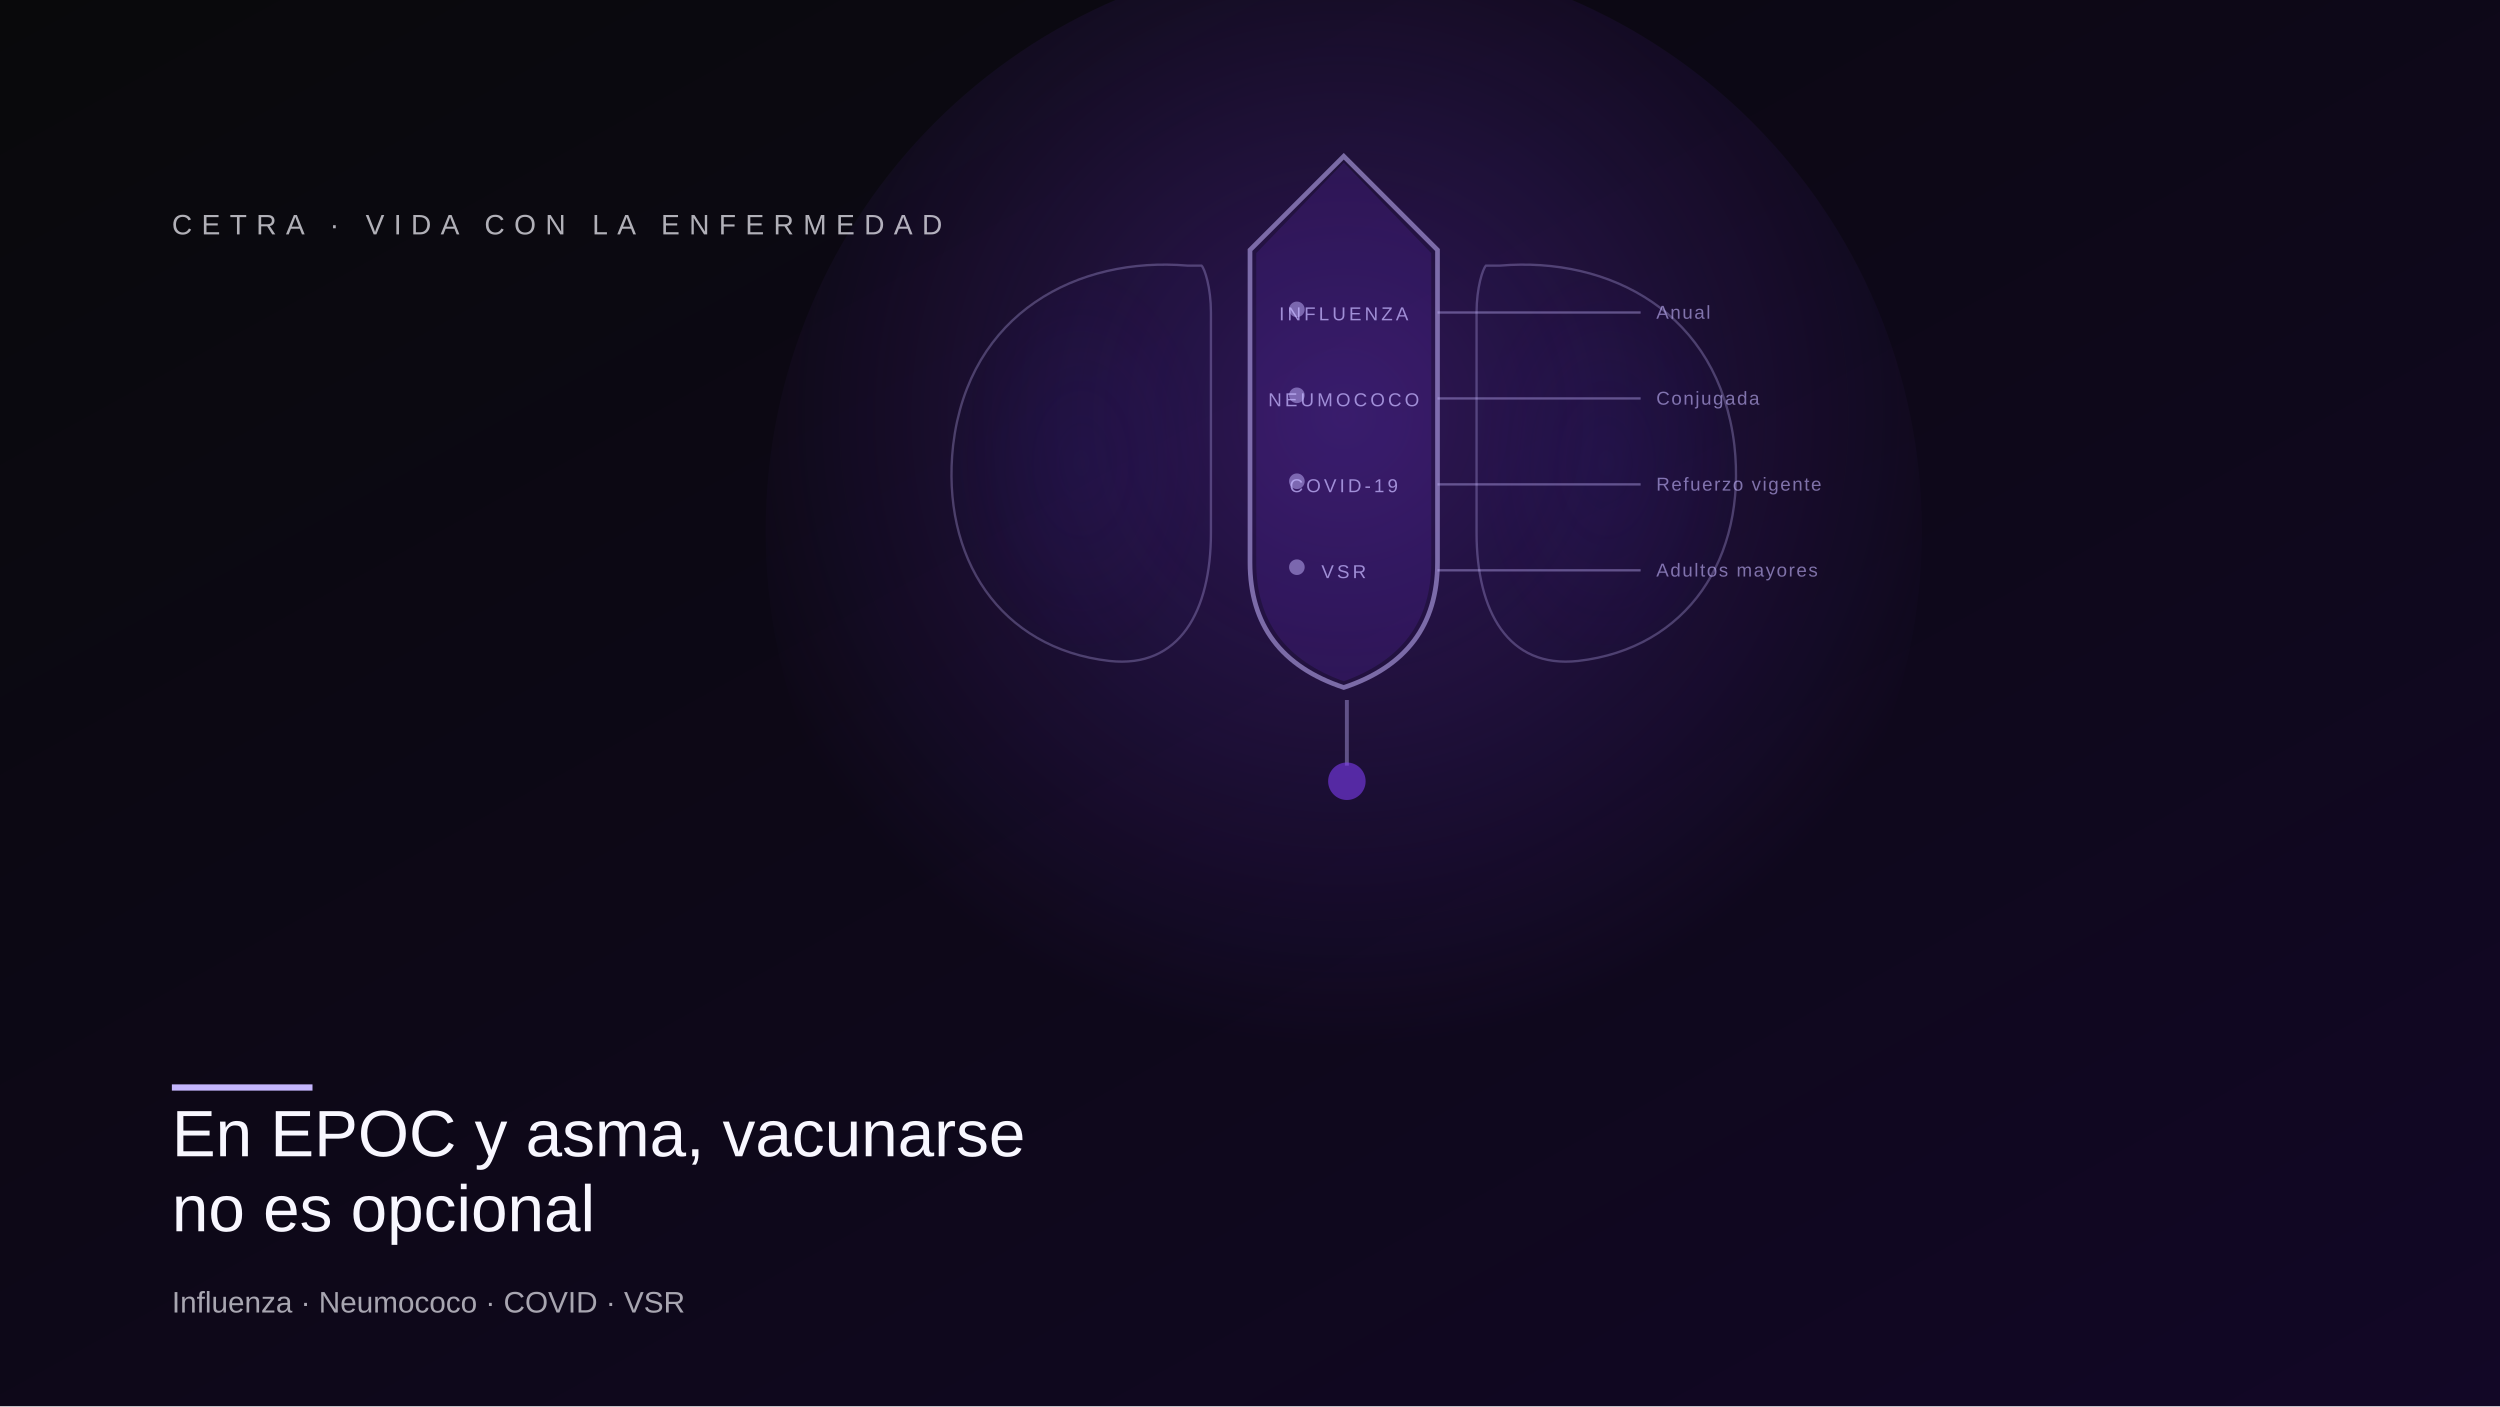
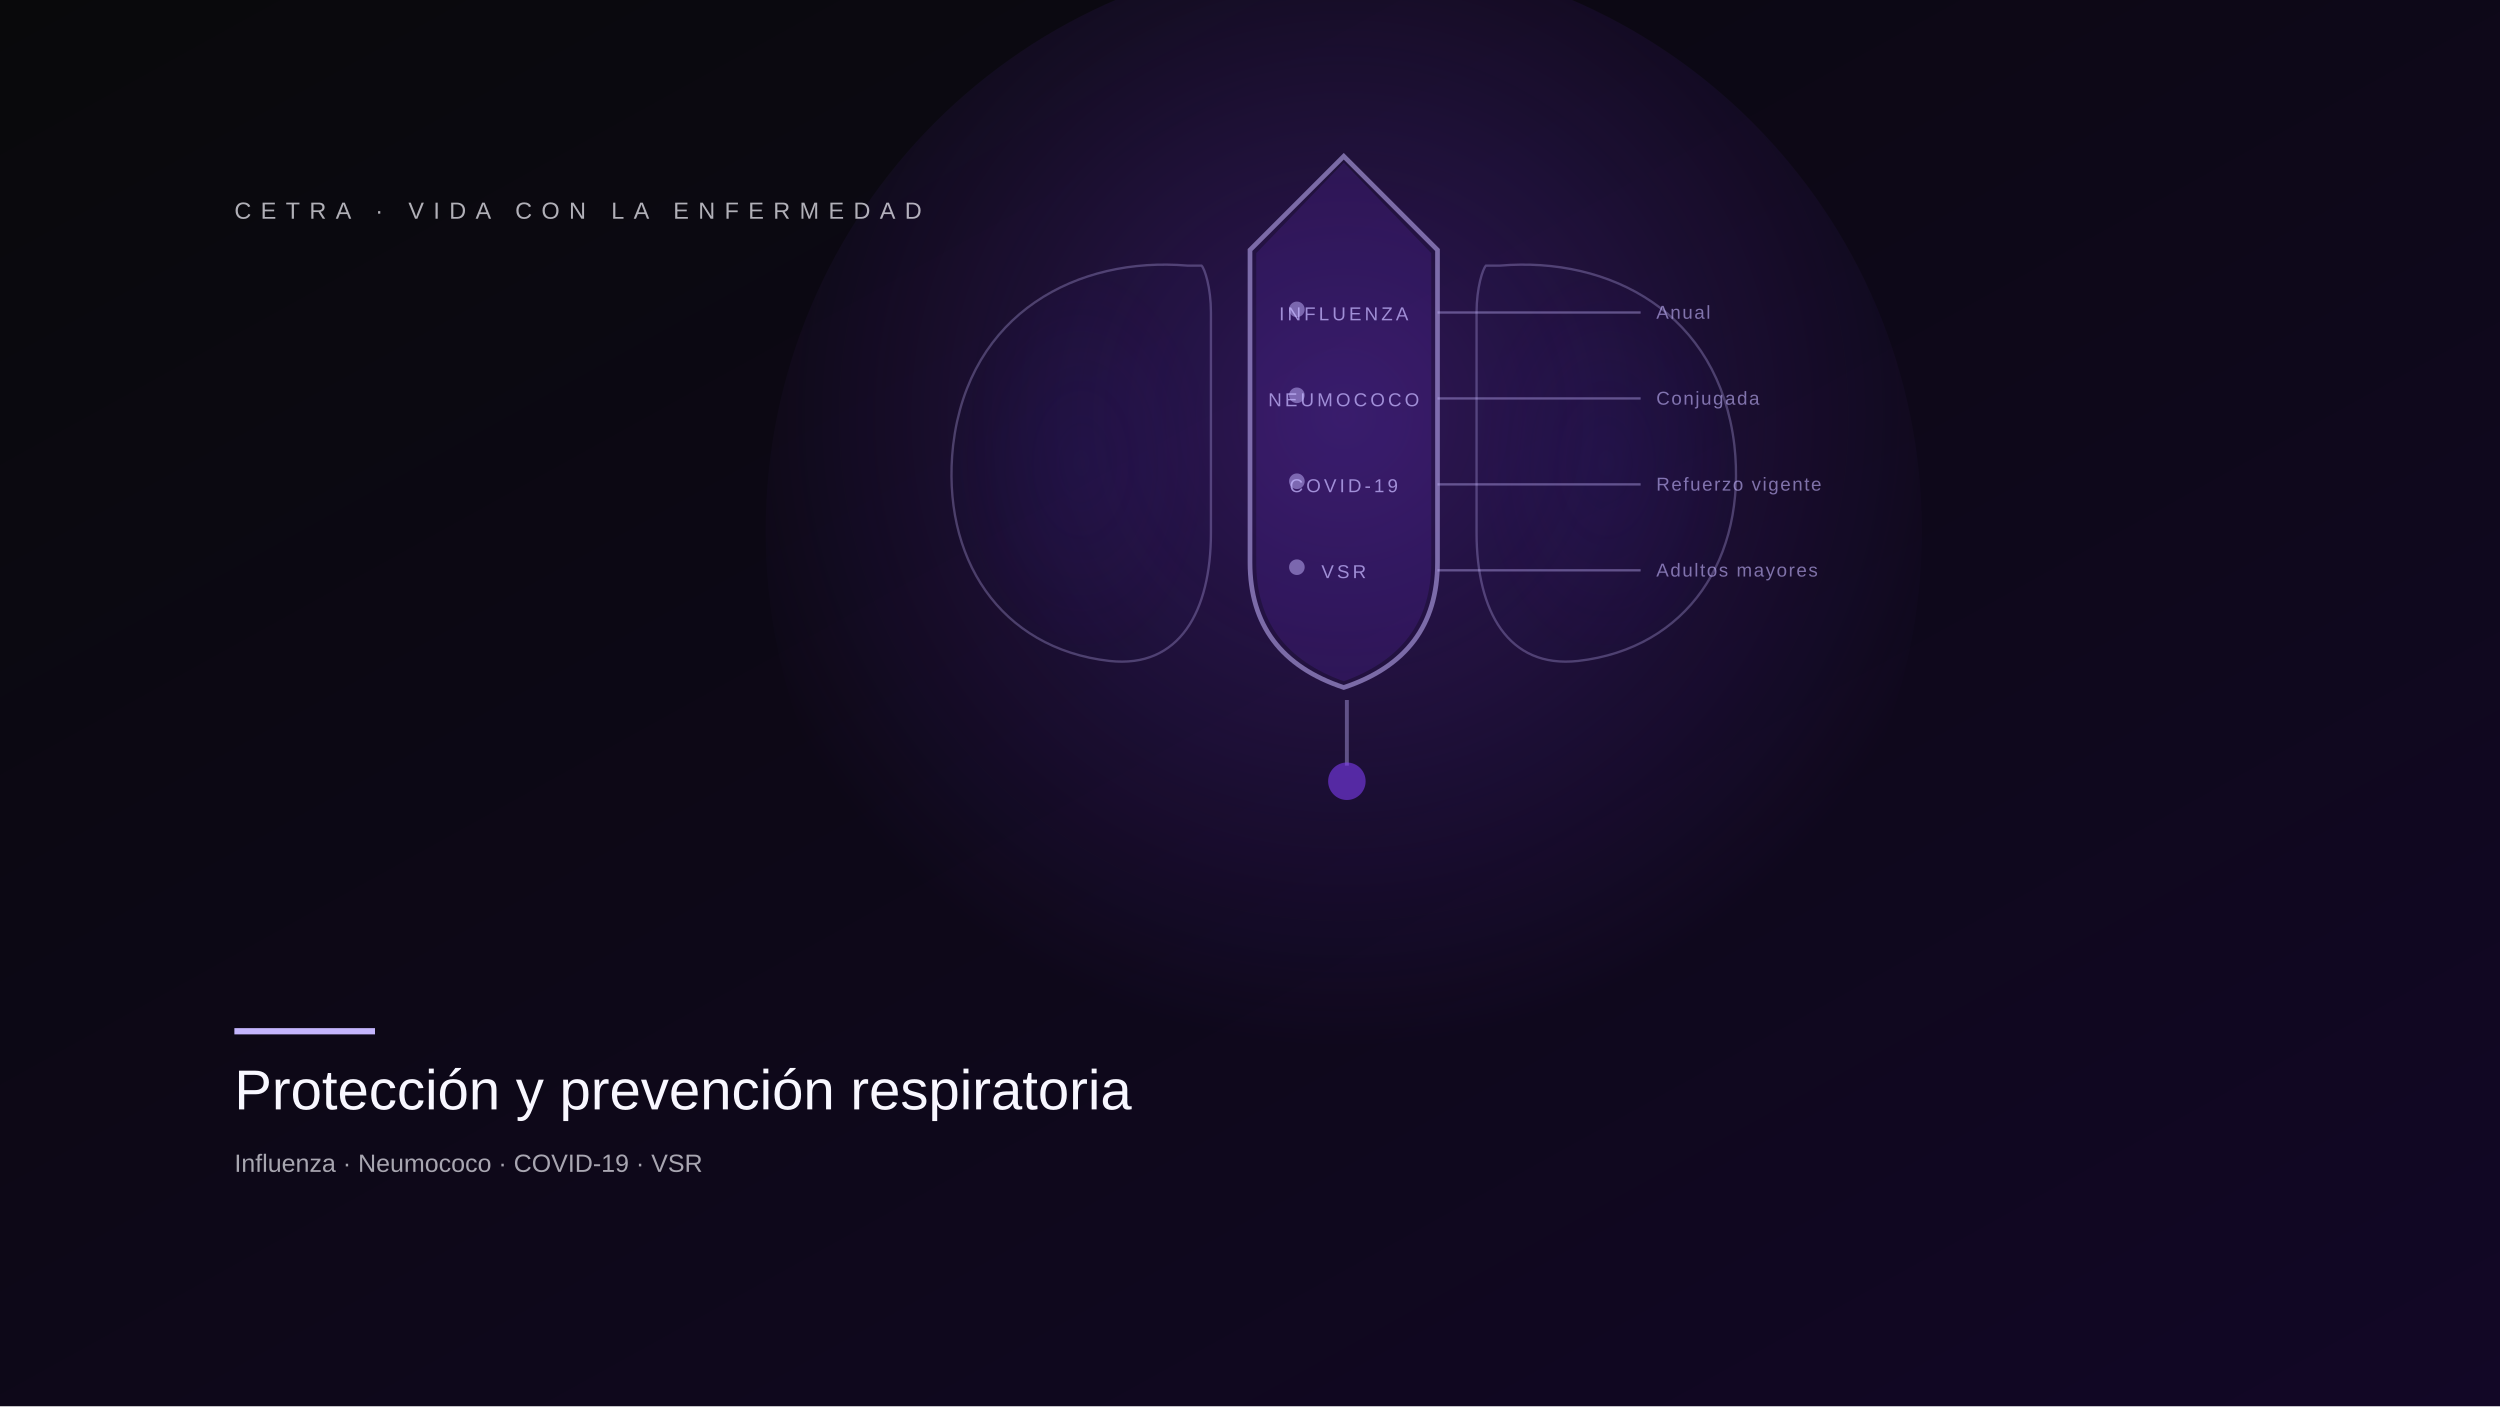
<svg xmlns="http://www.w3.org/2000/svg" viewBox="0 0 1600 900" role="img" aria-labelledby="t d">
  <defs>
    <linearGradient id="bg" y1="0" y2="1">
      <stop stop-color="#09090B" />
      <stop offset="1" stop-color="#120726" />
    </linearGradient>
    <radialGradient id="glow" cx=".5" cy=".4" r=".55">
      <stop stop-color="#7C3AED" stop-opacity=".3" />
      <stop offset="1" stop-color="#7C3AED" stop-opacity="0" />
    </radialGradient>
    <radialGradient id="lung">
      <stop stop-color="#311B92" stop-opacity=".45" />
      <stop offset="1" stop-color="#311B92" stop-opacity=".08" />
    </radialGradient>
  </defs>
  <rect width="1600" height="900" fill="url(#bg)" />
  <circle cx="860" cy="340" r="370" fill="url(#glow)" />
  <g fill="none" stroke="#c4b5fd" stroke-width="1.5" opacity=".3">
    <path d="M760 170c-70-6-140 30-150 115-8 72 30 130 100 138 45 5 65-32 65-82V200c0-16-4-28-6-30Z" fill="url(#lung)" />
    <path d="M960 170c70-6 140 30 150 115 8 72-30 130-100 138-45 5-65-32-65-82V200c0-16 4-28 6-30Z" fill="url(#lung)" />
  </g>
  <g fill="none" stroke="#c4b5fd" stroke-width="3">
    <path d="M860 100 L800 160 L800 360 Q800 420 860 440 Q920 420 920 360 L920 160 Z" opacity=".55" />
    <path d="M860 104 L804 162 L804 360 Q804 416 860 436 Q916 416 916 360 L916 162 Z" fill="#7C3AED" fill-opacity=".15" stroke="none" />
  </g>
  <g fill="#c4b5fd" font-family="DM Sans,Arial,sans-serif" font-size="12" letter-spacing="2" text-anchor="middle" opacity=".75">
    <text x="860" y="205">INFLUENZA</text>
    <text x="860" y="260">NEUMOCOCO</text>
    <text x="860" y="315">COVID-19</text>
    <text x="860" y="370">VSR</text>
  </g>
  <g fill="#c4b5fd" opacity=".5">
    <circle cx="830" cy="198" r="5" />
    <circle cx="830" cy="253" r="5" />
    <circle cx="830" cy="308" r="5" />
    <circle cx="830" cy="363" r="5" />
  </g>
  <g fill="none" stroke="#c4b5fd" stroke-width="1.5" opacity=".4">
    <line x1="920" y1="200" x2="1050" y2="200" />
    <line x1="920" y1="255" x2="1050" y2="255" />
    <line x1="920" y1="310" x2="1050" y2="310" />
    <line x1="920" y1="365" x2="1050" y2="365" />
  </g>
  <g fill="#c4b5fd" font-family="DM Sans,Arial,sans-serif" font-size="12" letter-spacing="1" opacity=".6">
    <text x="1060" y="204">Anual</text>
    <text x="1060" y="259">Conjugada</text>
    <text x="1060" y="314">Refuerzo vigente</text>
    <text x="1060" y="369">Adultos mayores</text>
  </g>
  <path d="M862 448 L862 490" stroke="#c4b5fd" stroke-width="2.5" opacity=".4" />
  <circle cx="862" cy="500" r="12" fill="#7C3AED" opacity=".6" />
+   <path d="M150 660h90" stroke="#c4b5fd" stroke-width="4" />
  <g fill="#f8f7ff" font-family="DM Sans,Arial,sans-serif">
-     <text x="110" y="150" font-size="18" letter-spacing="6" opacity=".7">CETRA · VIDA CON LA ENFERMEDAD</text>
-     <text x="110" y="740" font-size="42">En EPOC y asma, vacunarse<tspan x="110" dy="48">no es opcional</tspan>
-     </text>
-     <text x="110" y="840" font-size="19" opacity=".66">Influenza · Neumococo · COVID · VSR</text>
+     <text x="150" y="140" font-size="15" letter-spacing="6" opacity=".7">CETRA · VIDA CON LA ENFERMEDAD</text>
+     <text x="150" y="710" font-size="36">Protección y prevención respiratoria</text>
+     <text x="150" y="750" font-size="16" opacity=".66">Influenza · Neumococo · COVID-19 · VSR</text>
  </g>
-   <path d="M110 696h90" stroke="#c4b5fd" stroke-width="4" />
</svg>
